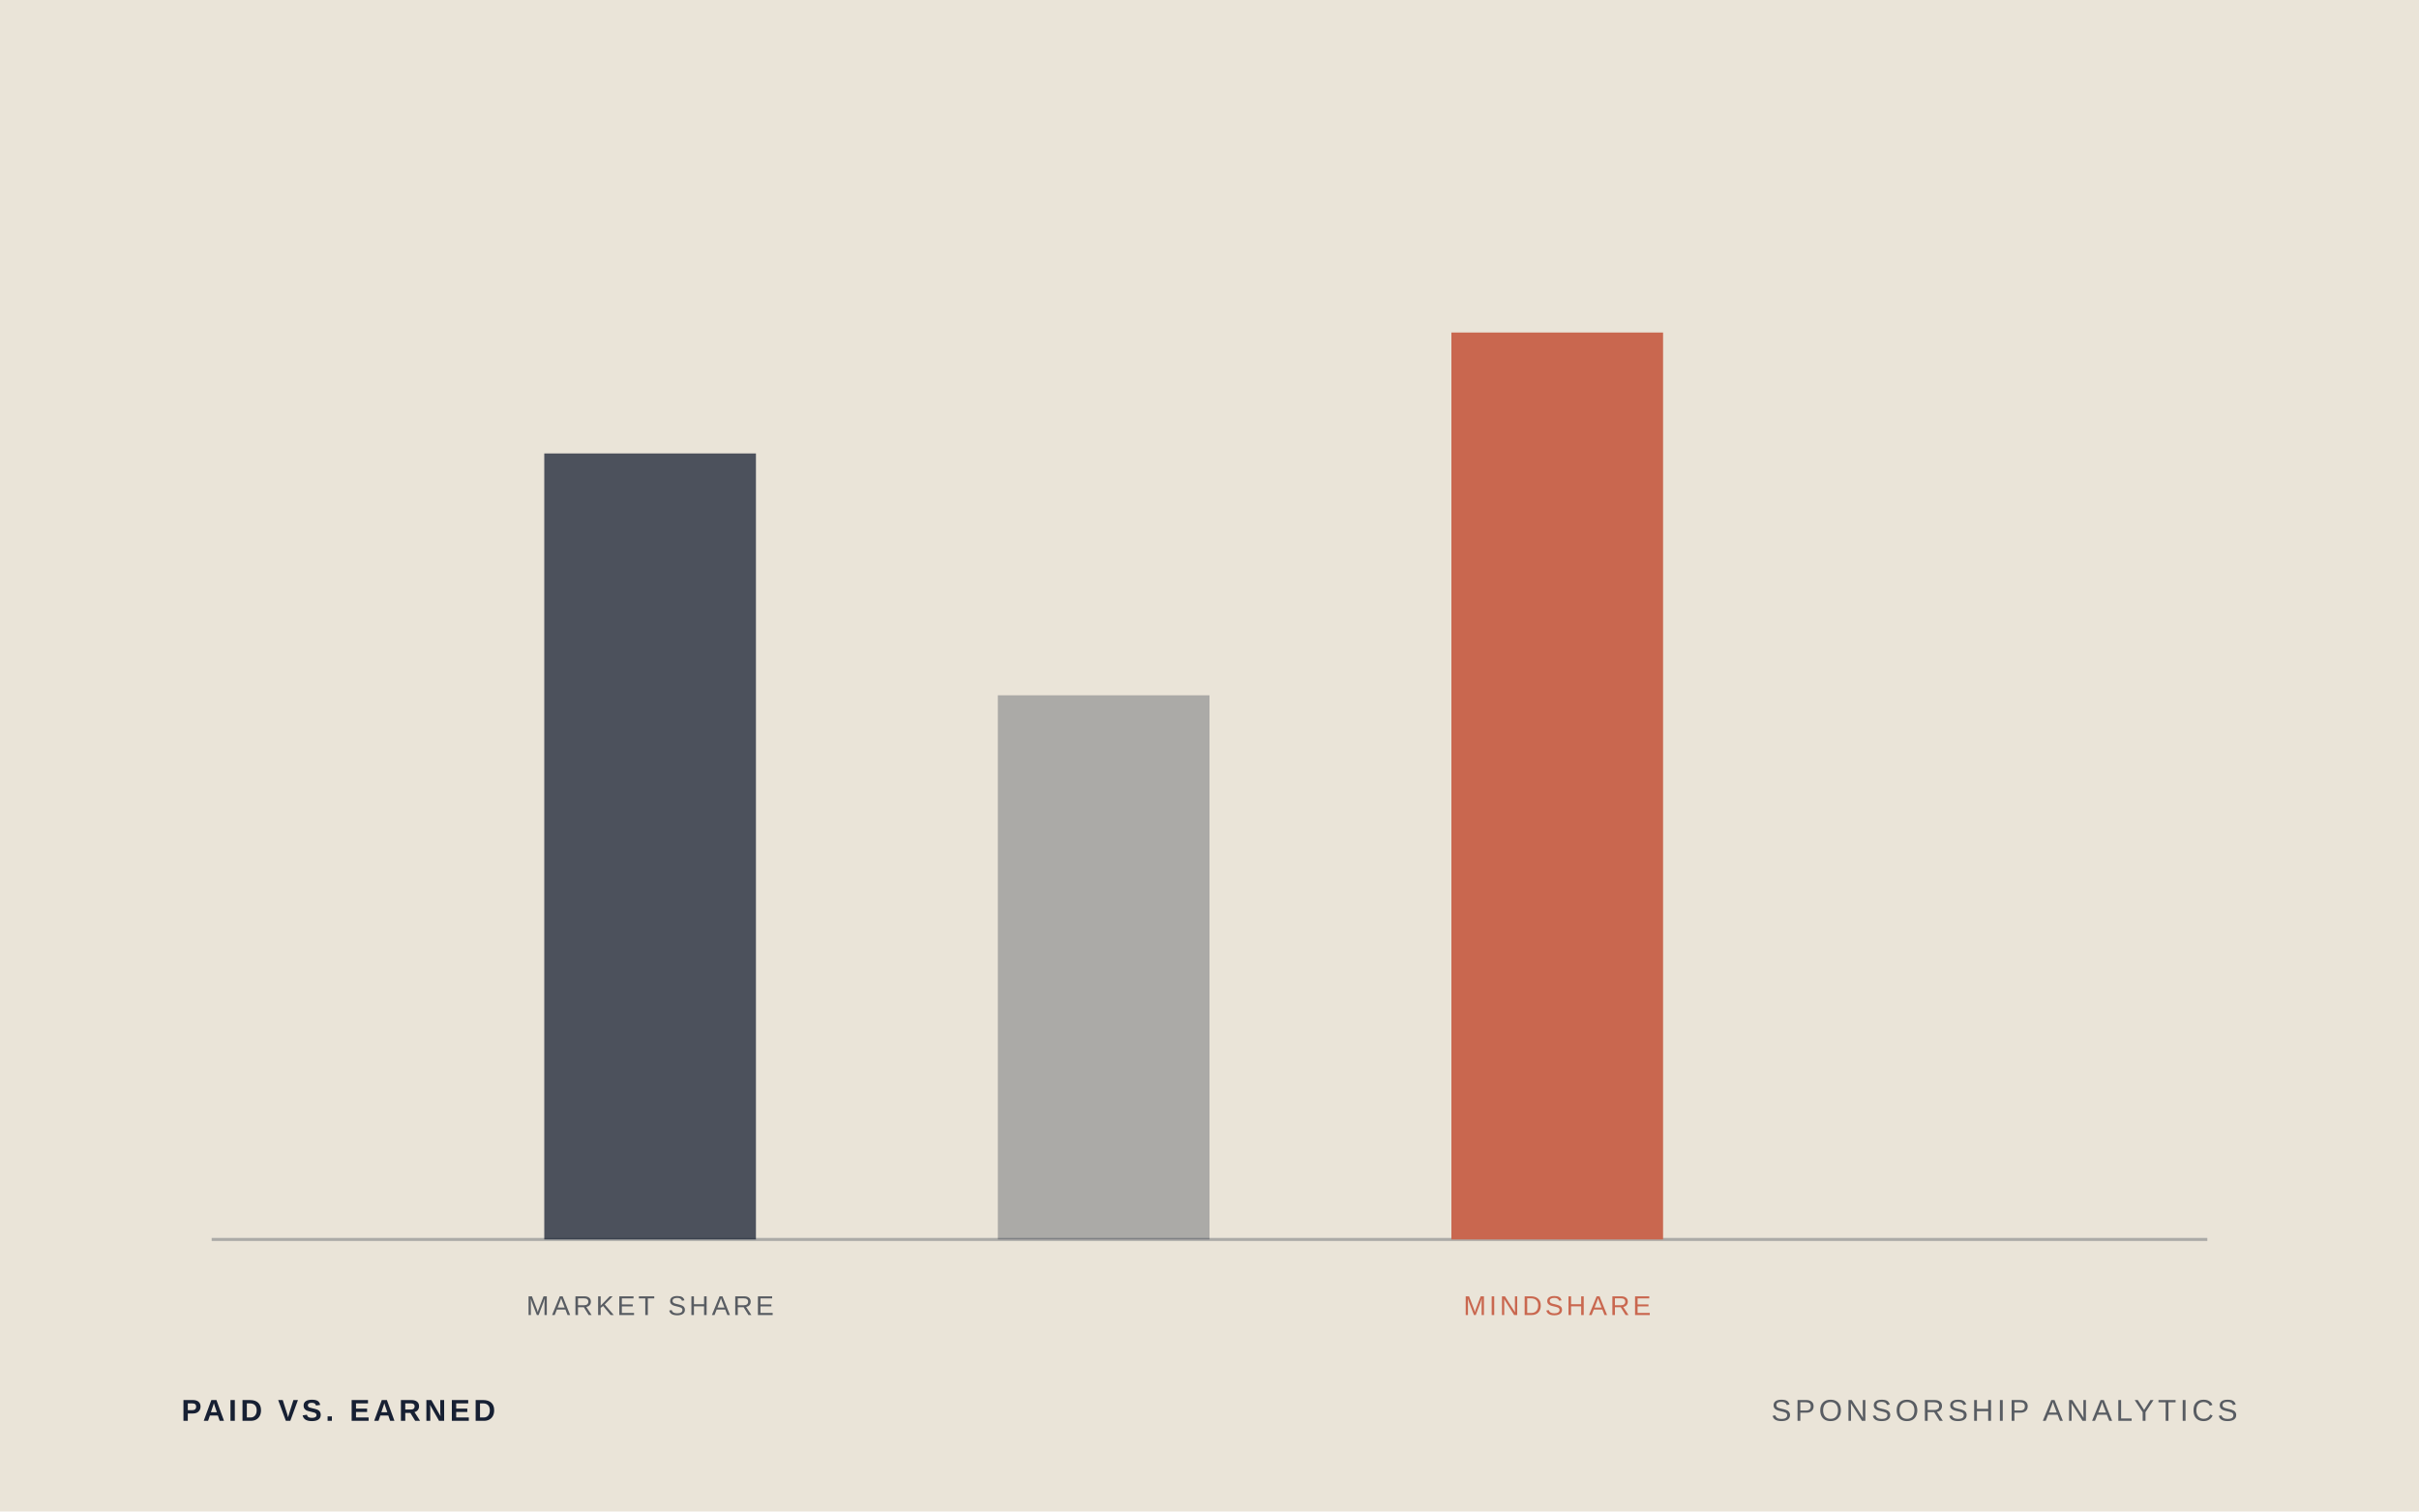
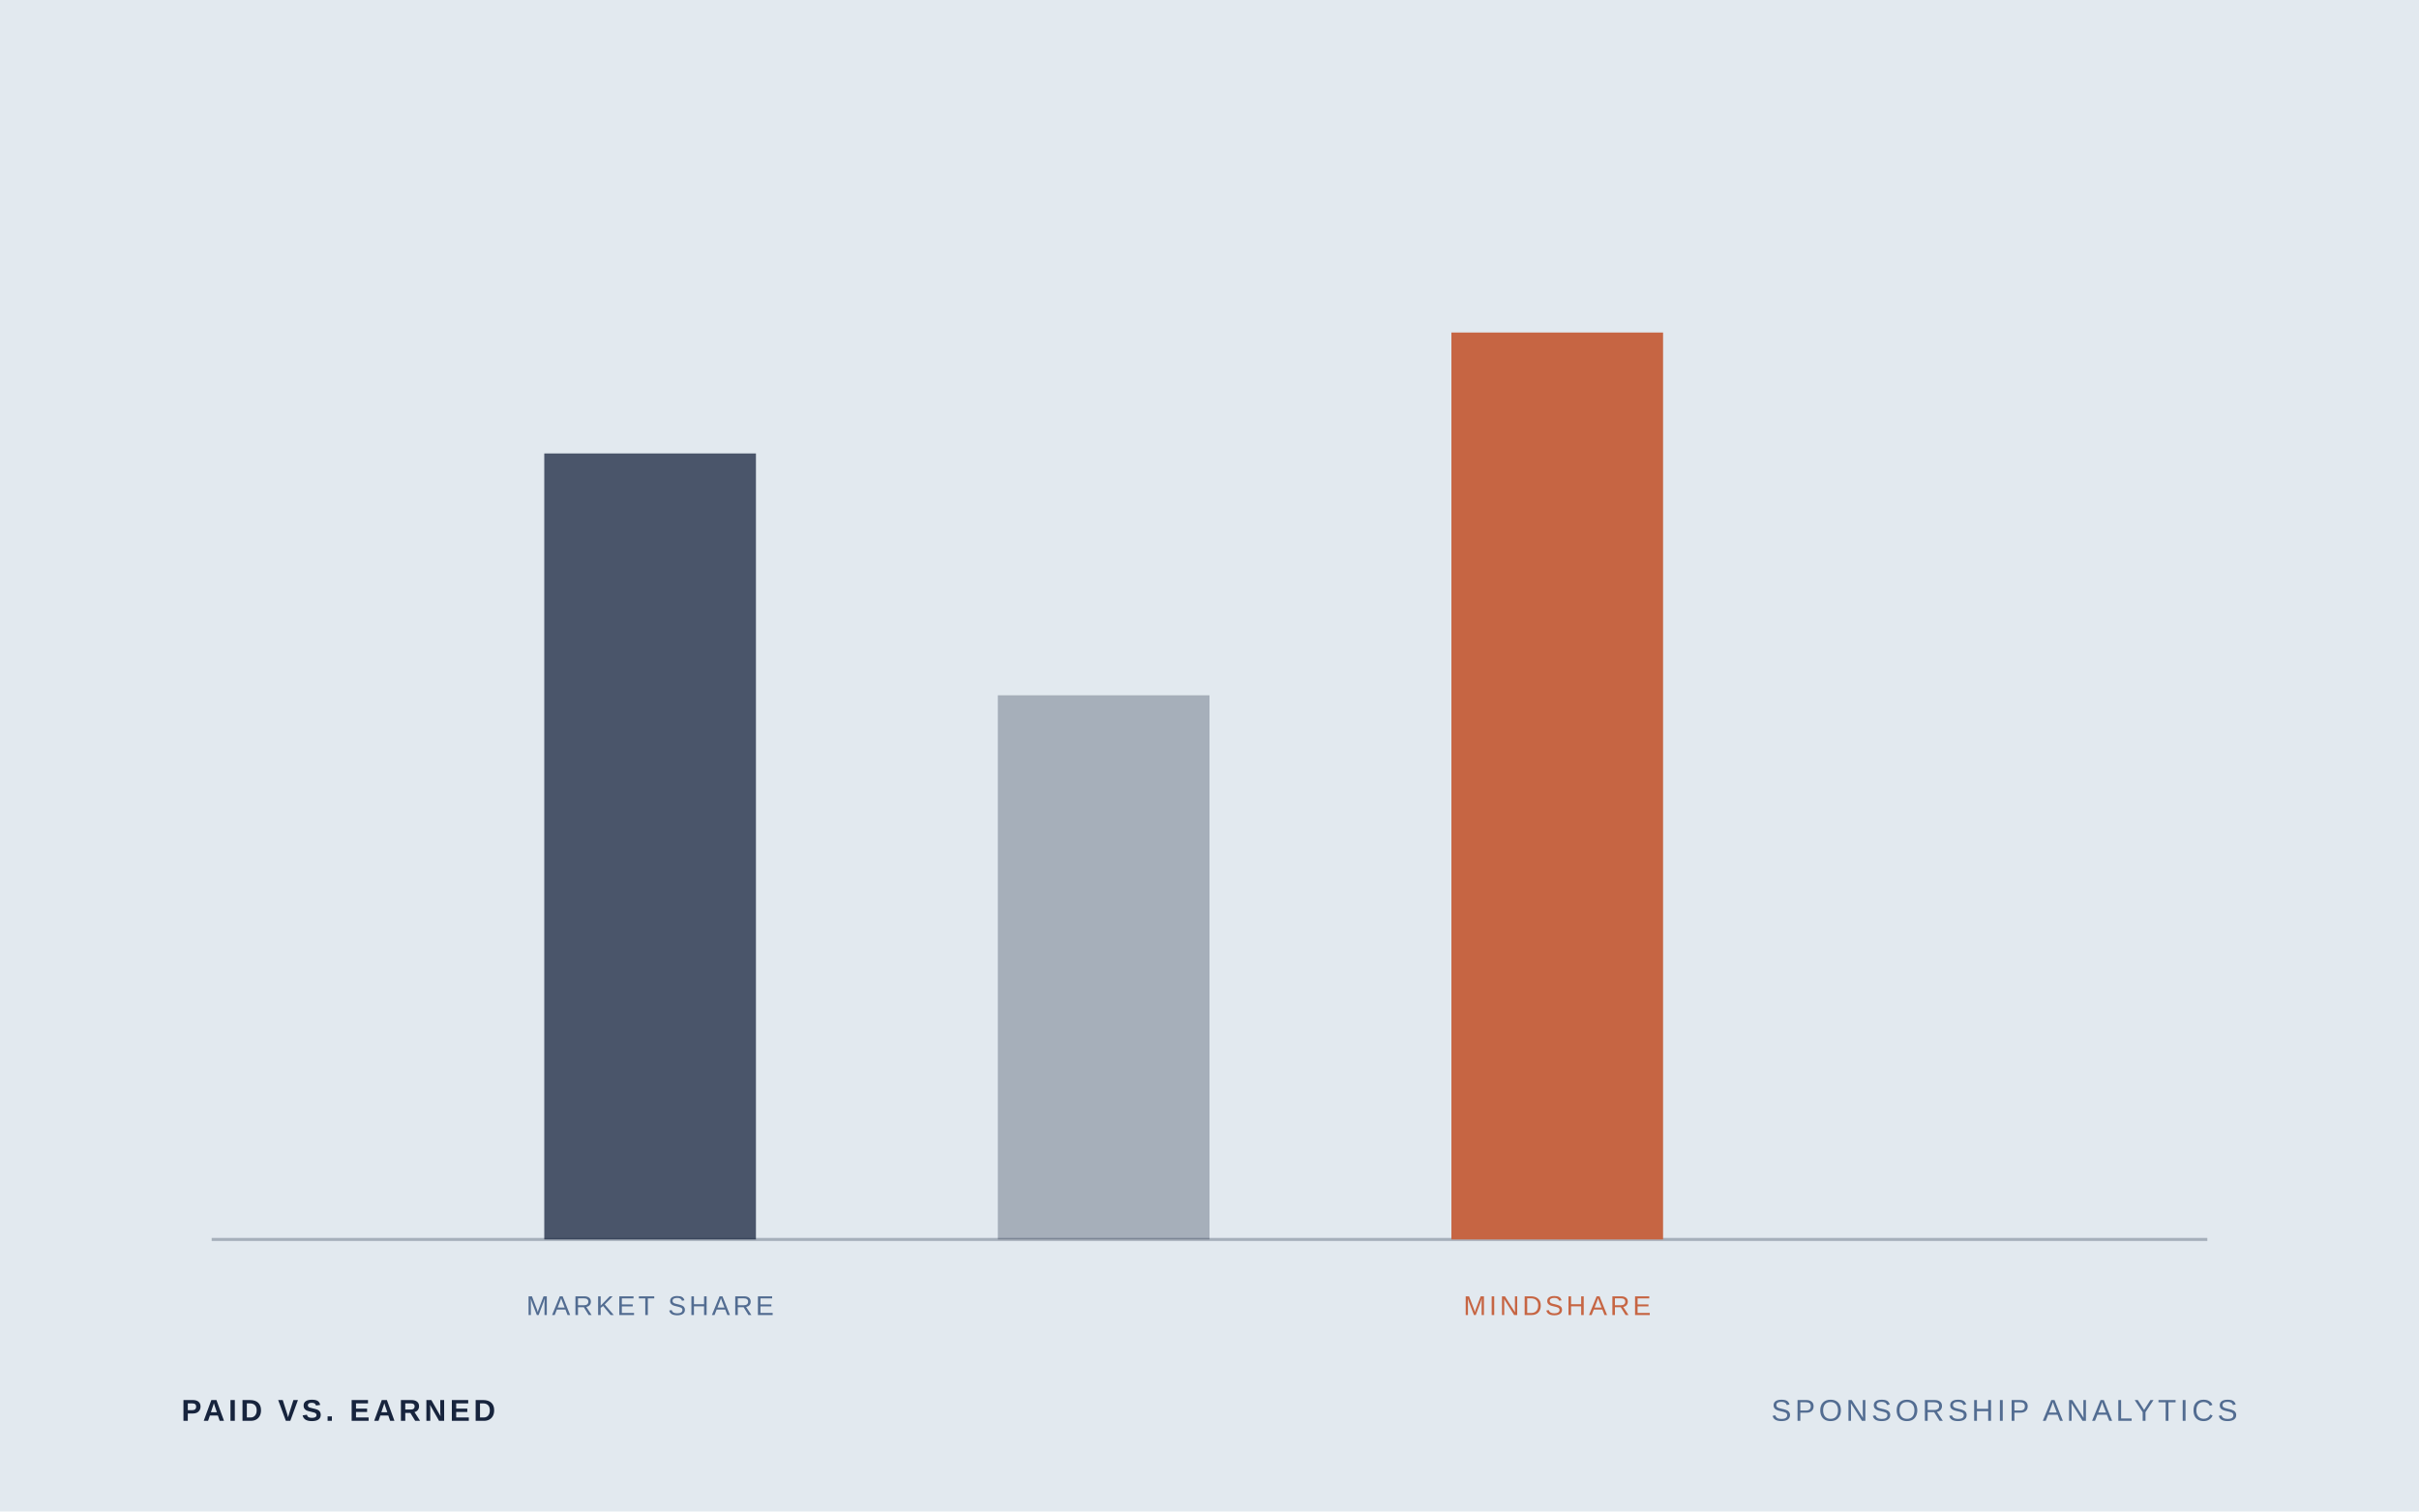
<svg xmlns="http://www.w3.org/2000/svg" viewBox="0 0 800 500">
-   <rect width="800" height="500" fill="#EAE4D8" />
-   <line x1="70" y1="410" x2="730" y2="410" stroke="#172033" stroke-width="1" opacity="0.3" />
-   <rect x="180" y="150" width="70" height="260" fill="#172033" opacity="0.75" />
-   <rect x="330" y="230" width="70" height="180" fill="#172033" opacity="0.3" />
-   <rect x="480" y="110" width="70" height="300" fill="#C9674F" />
-   <text x="215" y="435" text-anchor="middle" font-family="Plus Jakarta Sans, Arial, sans-serif" font-size="9" letter-spacing="1" fill="#585C62">MARKET SHARE</text>
-   <text x="515" y="435" text-anchor="middle" font-family="Plus Jakarta Sans, Arial, sans-serif" font-size="9" letter-spacing="1" fill="#C9674F">MINDSHARE</text>
-   <text x="60" y="470" font-family="Plus Jakarta Sans, Arial, sans-serif" font-weight="700" font-size="10" letter-spacing="1.2" fill="#172033">PAID VS. EARNED</text>
-   <text x="740" y="470" text-anchor="end" font-family="Plus Jakarta Sans, Arial, sans-serif" font-size="10" letter-spacing="1.2" fill="#585C62">SPONSORSHIP ANALYTICS</text>
+   <rect width="800" height="500" fill="#E2E9EF" />
+   <line x1="70" y1="410" x2="730" y2="410" stroke="#17243D" stroke-width="1" opacity="0.3" />
+   <rect x="180" y="150" width="70" height="260" fill="#17243D" opacity="0.75" />
+   <rect x="330" y="230" width="70" height="180" fill="#17243D" opacity="0.3" />
+   <rect x="480" y="110" width="70" height="300" fill="#C66543" />
+   <text x="215" y="435" text-anchor="middle" font-family="Plus Jakarta Sans, Arial, sans-serif" font-size="9" letter-spacing="1" fill="#526C91">MARKET SHARE</text>
+   <text x="515" y="435" text-anchor="middle" font-family="Plus Jakarta Sans, Arial, sans-serif" font-size="9" letter-spacing="1" fill="#C66543">MINDSHARE</text>
+   <text x="60" y="470" font-family="Plus Jakarta Sans, Arial, sans-serif" font-weight="700" font-size="10" letter-spacing="1.2" fill="#17243D">PAID VS. EARNED</text>
+   <text x="740" y="470" text-anchor="end" font-family="Plus Jakarta Sans, Arial, sans-serif" font-size="10" letter-spacing="1.2" fill="#526C91">SPONSORSHIP ANALYTICS</text>
</svg>
